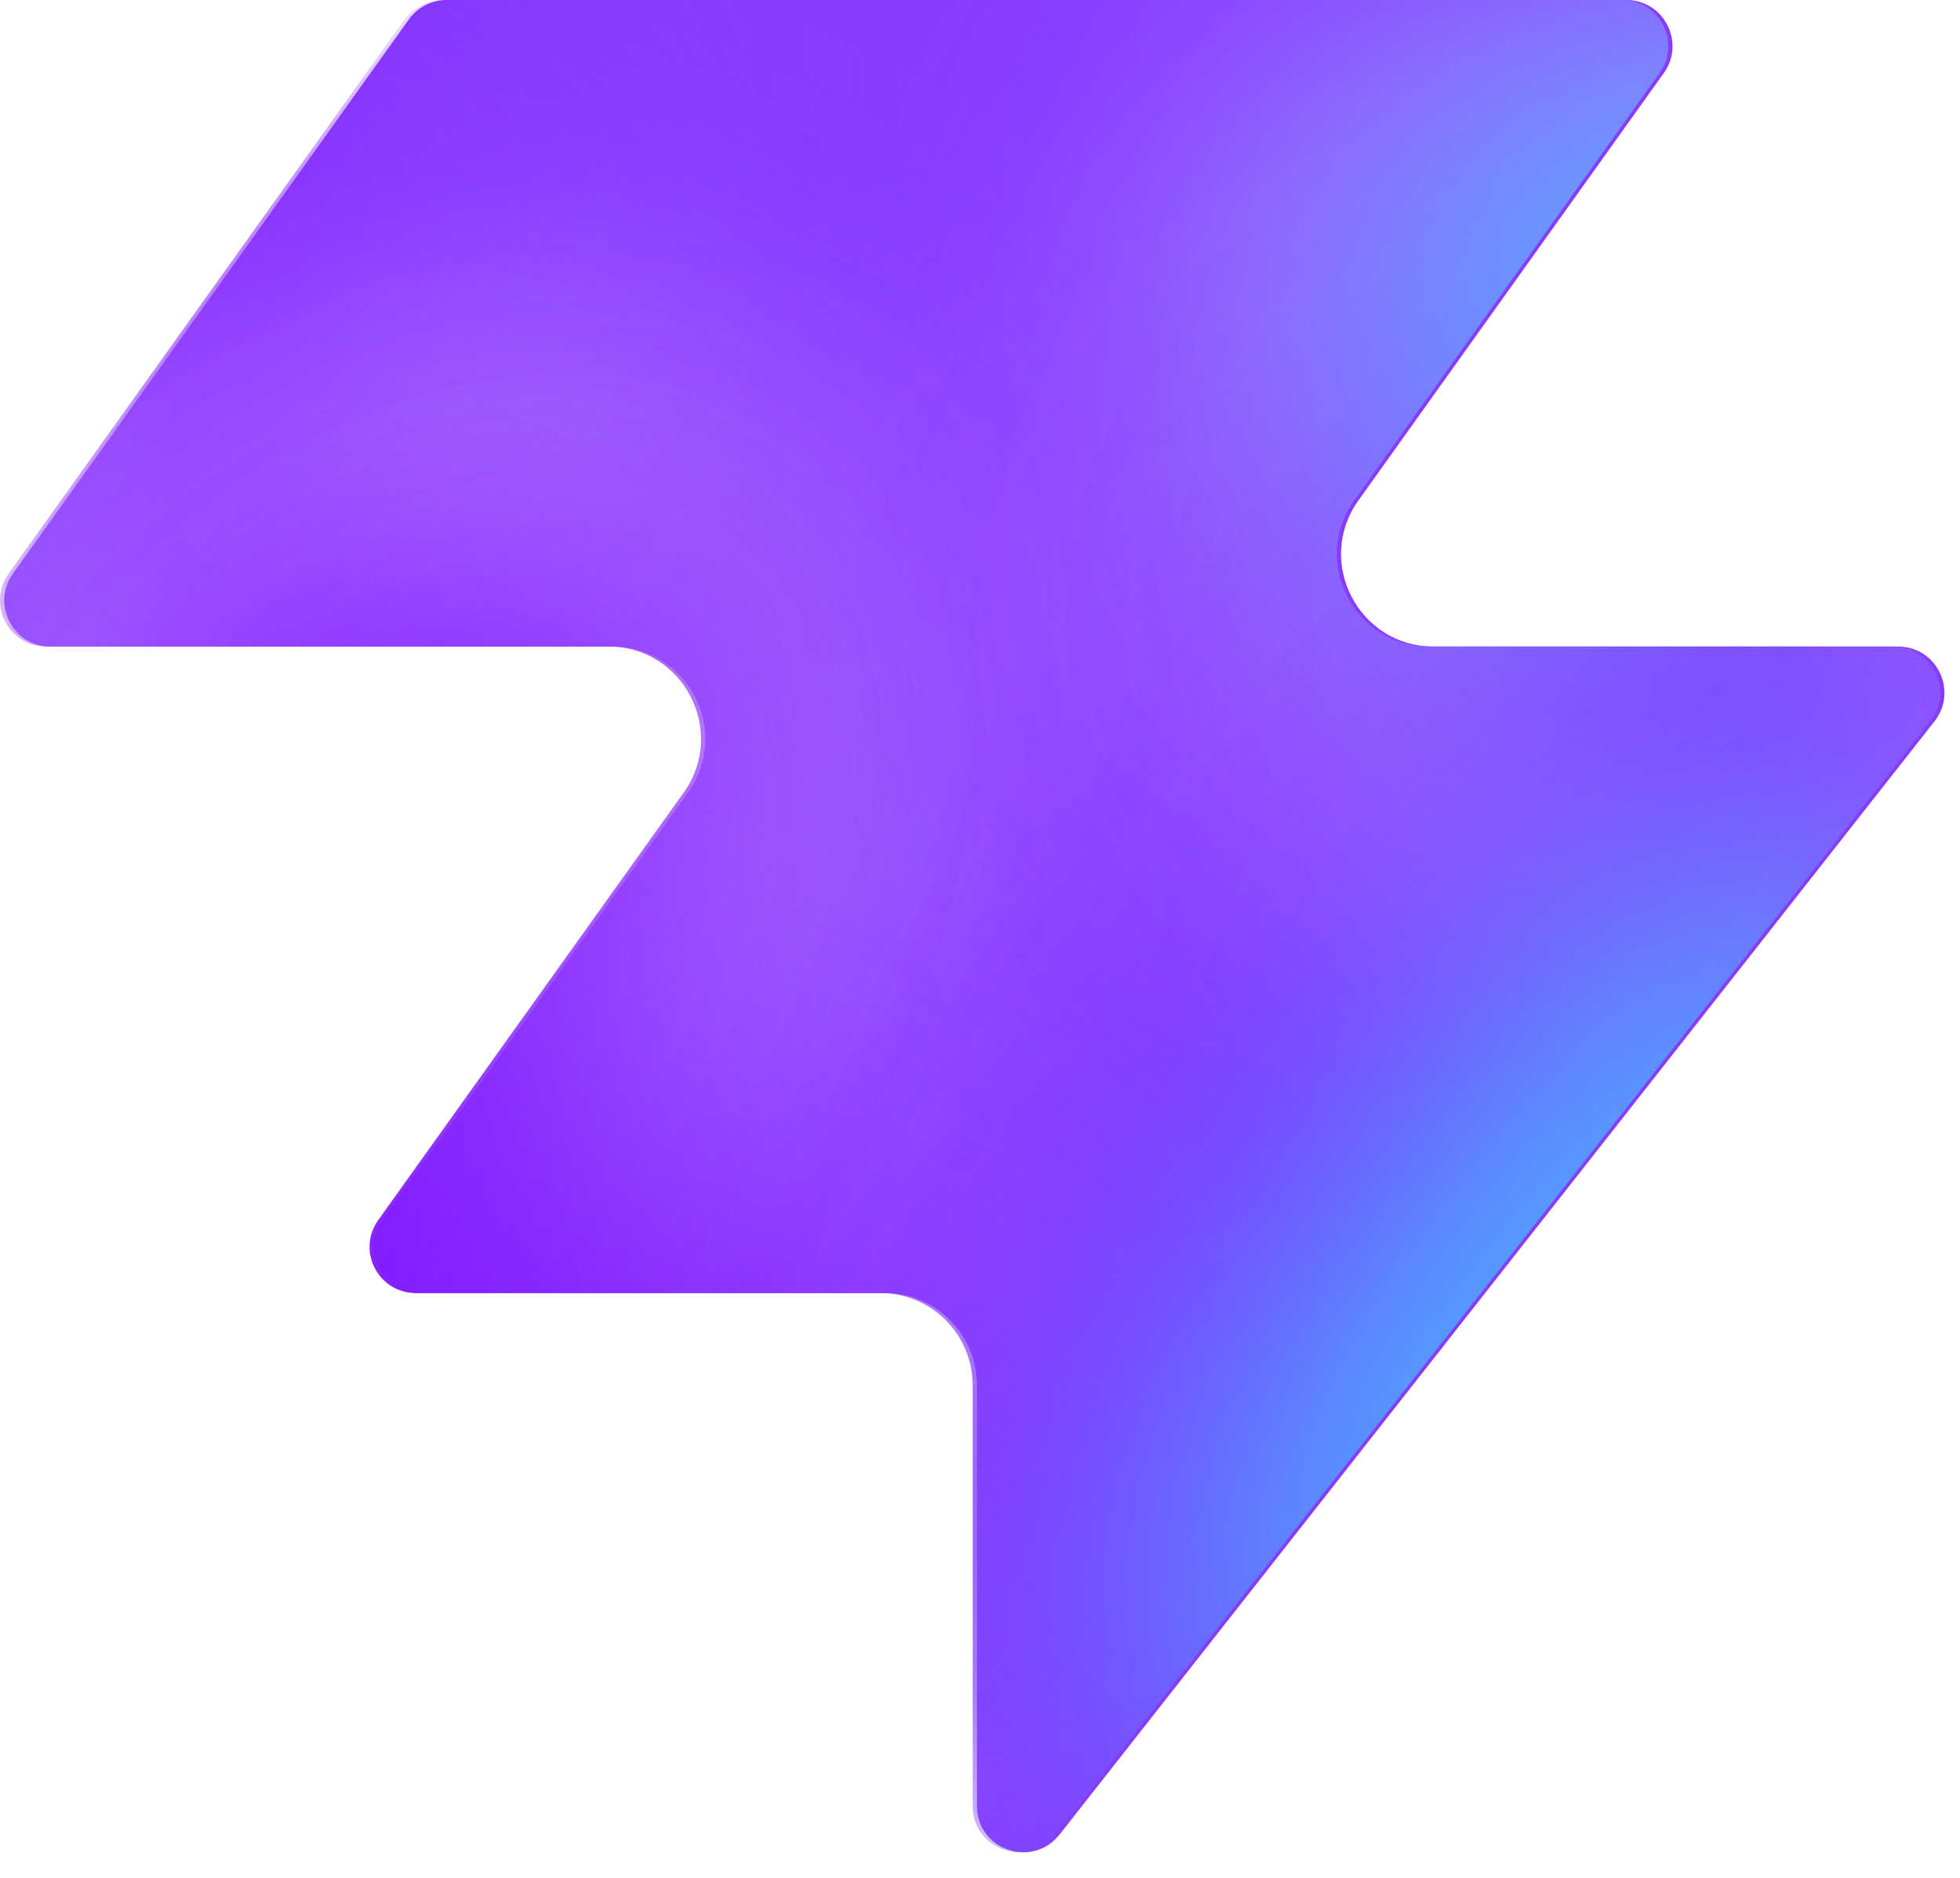
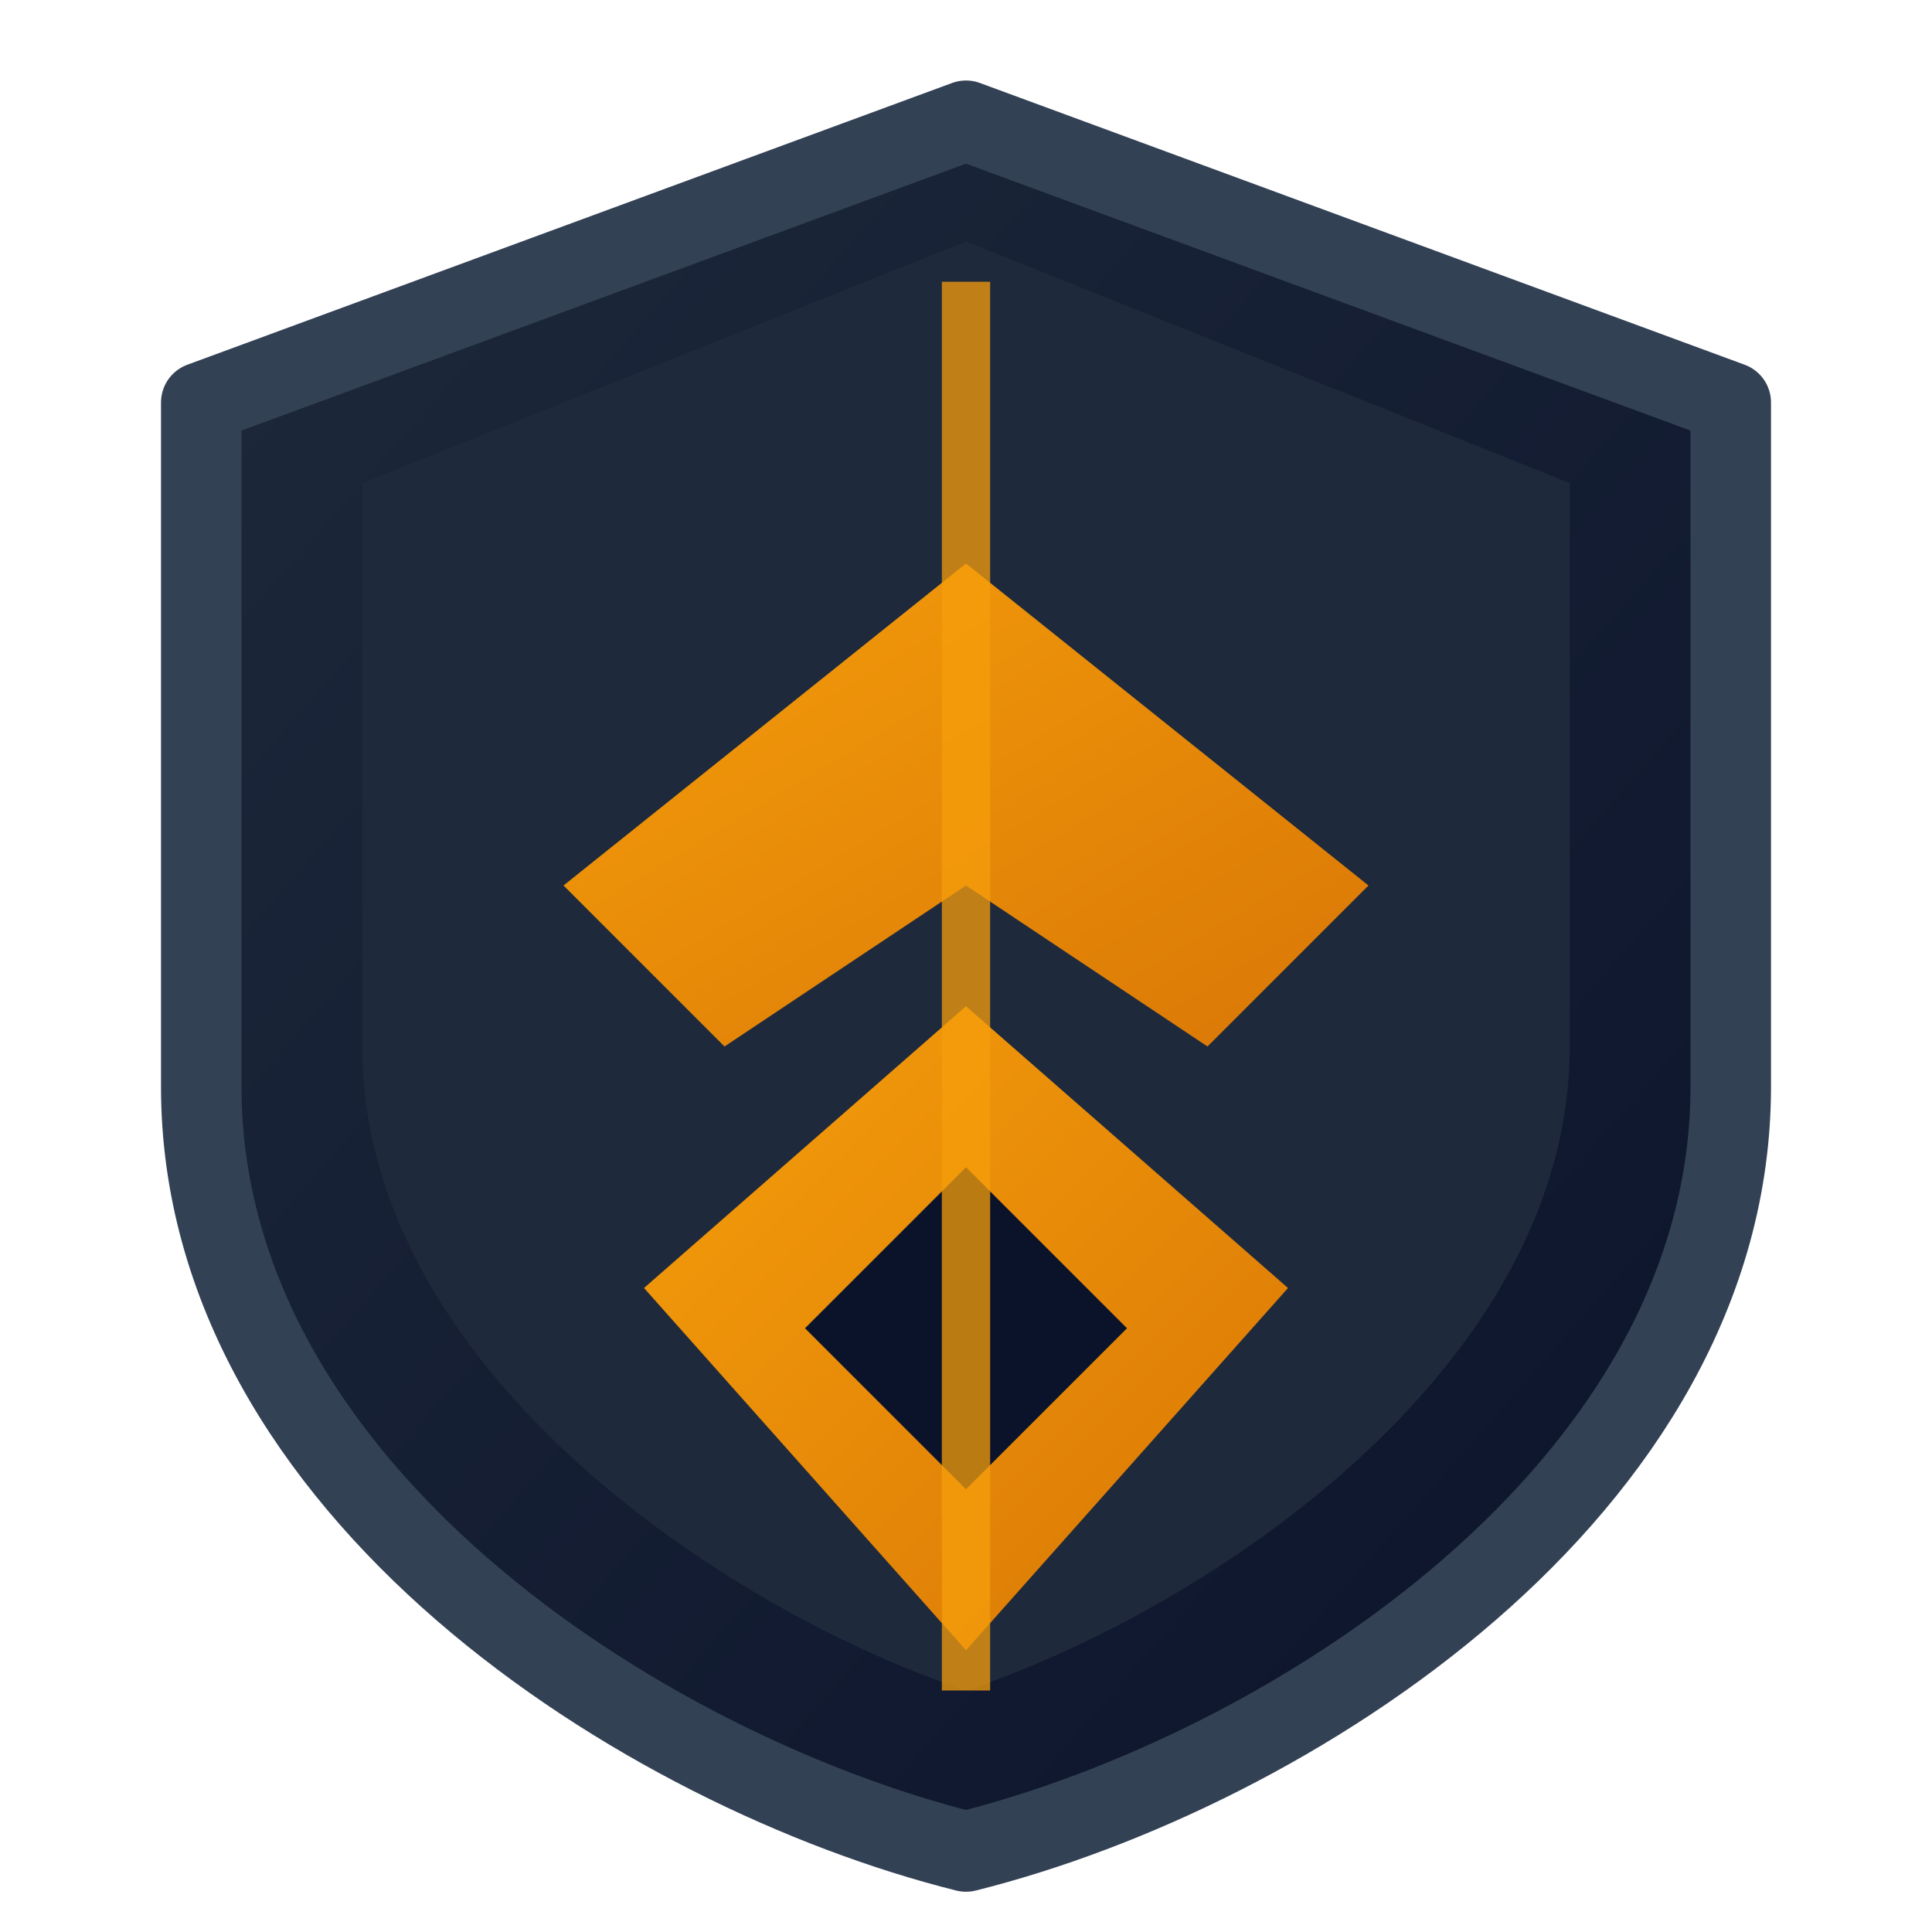
- <svg xmlns="http://www.w3.org/2000/svg" width="48" height="46" fill="none" viewBox="0 0 48 46">
-   <path fill="#863bff" d="M25.946 44.938c-.664.845-2.021.375-2.021-.698V33.937a2.26 2.26 0 0 0-2.262-2.262H10.287c-.92 0-1.456-1.04-.92-1.788l7.48-10.471c1.07-1.497 0-3.578-1.842-3.578H1.237c-.92 0-1.456-1.04-.92-1.788L10.013.474c.214-.297.556-.474.92-.474h28.894c.92 0 1.456 1.04.92 1.788l-7.48 10.471c-1.07 1.498 0 3.579 1.842 3.579h11.377c.943 0 1.473 1.088.89 1.83L25.947 44.94z" style="fill:#863bff;fill:color(display-p3 .525 .23 1);fill-opacity:1" />
-   <mask id="a" width="48" height="46" x="0" y="0" maskUnits="userSpaceOnUse" style="mask-type:alpha">
-     <path fill="#000" d="M25.842 44.938c-.664.844-2.021.375-2.021-.698V33.937a2.26 2.26 0 0 0-2.262-2.262H10.183c-.92 0-1.456-1.04-.92-1.788l7.48-10.471c1.07-1.498 0-3.579-1.842-3.579H1.133c-.92 0-1.456-1.04-.92-1.787L9.91.473c.214-.297.556-.474.92-.474h28.894c.92 0 1.456 1.04.92 1.788l-7.48 10.471c-1.07 1.498 0 3.578 1.842 3.578h11.377c.943 0 1.473 1.088.89 1.832L25.843 44.94z" style="fill:#000;fill-opacity:1" />
-   </mask>
-   <g mask="url(#a)">
-     <g filter="url(#b)">
-       <ellipse cx="5.508" cy="14.704" fill="#ede6ff" rx="5.508" ry="14.704" style="fill:#ede6ff;fill:color(display-p3 .927 .903 1);fill-opacity:1" transform="matrix(.00324 1 1 -.00324 -4.47 31.516)" />
-     </g>
-     <g filter="url(#c)">
-       <ellipse cx="10.399" cy="29.851" fill="#ede6ff" rx="10.399" ry="29.851" style="fill:#ede6ff;fill:color(display-p3 .927 .903 1);fill-opacity:1" transform="matrix(.00324 1 1 -.00324 -39.328 7.883)" />
-     </g>
-     <g filter="url(#d)">
-       <ellipse cx="5.508" cy="30.487" fill="#7e14ff" rx="5.508" ry="30.487" style="fill:#7e14ff;fill:color(display-p3 .492 .077 1);fill-opacity:1" transform="rotate(89.814 -25.913 -14.639)scale(1 -1)" />
-     </g>
-     <g filter="url(#e)">
-       <ellipse cx="5.508" cy="30.599" fill="#7e14ff" rx="5.508" ry="30.599" style="fill:#7e14ff;fill:color(display-p3 .492 .077 1);fill-opacity:1" transform="rotate(89.814 -32.644 -3.334)scale(1 -1)" />
-     </g>
-     <g filter="url(#f)">
-       <ellipse cx="5.508" cy="30.599" fill="#7e14ff" rx="5.508" ry="30.599" style="fill:#7e14ff;fill:color(display-p3 .492 .077 1);fill-opacity:1" transform="matrix(.00324 1 1 -.00324 -34.34 30.47)" />
-     </g>
-     <g filter="url(#g)">
-       <ellipse cx="14.072" cy="22.078" fill="#ede6ff" rx="14.072" ry="22.078" style="fill:#ede6ff;fill:color(display-p3 .927 .903 1);fill-opacity:1" transform="rotate(93.35 24.506 48.493)scale(-1 1)" />
-     </g>
-     <g filter="url(#h)">
-       <ellipse cx="3.47" cy="21.501" fill="#7e14ff" rx="3.47" ry="21.501" style="fill:#7e14ff;fill:color(display-p3 .492 .077 1);fill-opacity:1" transform="rotate(89.009 28.708 47.59)scale(-1 1)" />
-     </g>
-     <g filter="url(#i)">
-       <ellipse cx="3.47" cy="21.501" fill="#7e14ff" rx="3.47" ry="21.501" style="fill:#7e14ff;fill:color(display-p3 .492 .077 1);fill-opacity:1" transform="rotate(89.009 28.708 47.59)scale(-1 1)" />
-     </g>
-     <g filter="url(#j)">
-       <ellipse cx=".387" cy="8.972" fill="#7e14ff" rx="4.407" ry="29.108" style="fill:#7e14ff;fill:color(display-p3 .492 .077 1);fill-opacity:1" transform="rotate(39.51 .387 8.972)" />
-     </g>
-     <g filter="url(#k)">
-       <ellipse cx="47.523" cy="-6.092" fill="#7e14ff" rx="4.407" ry="29.108" style="fill:#7e14ff;fill:color(display-p3 .492 .077 1);fill-opacity:1" transform="rotate(37.892 47.523 -6.092)" />
-     </g>
-     <g filter="url(#l)">
-       <ellipse cx="41.412" cy="6.333" fill="#47bfff" rx="5.971" ry="9.665" style="fill:#47bfff;fill:color(display-p3 .28 .748 1);fill-opacity:1" transform="rotate(37.892 41.412 6.333)" />
-     </g>
-     <g filter="url(#m)">
-       <ellipse cx="-1.879" cy="38.332" fill="#7e14ff" rx="4.407" ry="29.108" style="fill:#7e14ff;fill:color(display-p3 .492 .077 1);fill-opacity:1" transform="rotate(37.892 -1.88 38.332)" />
-     </g>
-     <g filter="url(#n)">
-       <ellipse cx="-1.879" cy="38.332" fill="#7e14ff" rx="4.407" ry="29.108" style="fill:#7e14ff;fill:color(display-p3 .492 .077 1);fill-opacity:1" transform="rotate(37.892 -1.88 38.332)" />
-     </g>
-     <g filter="url(#o)">
-       <ellipse cx="35.651" cy="29.907" fill="#7e14ff" rx="4.407" ry="29.108" style="fill:#7e14ff;fill:color(display-p3 .492 .077 1);fill-opacity:1" transform="rotate(37.892 35.651 29.907)" />
-     </g>
-     <g filter="url(#p)">
-       <ellipse cx="38.418" cy="32.4" fill="#47bfff" rx="5.971" ry="15.297" style="fill:#47bfff;fill:color(display-p3 .28 .748 1);fill-opacity:1" transform="rotate(37.892 38.418 32.4)" />
-     </g>
-   </g>
+ <svg xmlns="http://www.w3.org/2000/svg" viewBox="0 0 48 48" width="100%" height="100%">
  <defs>
-     <filter id="b" width="60.045" height="41.654" x="-19.77" y="16.149" color-interpolation-filters="sRGB" filterUnits="userSpaceOnUse">
-       <feFlood flood-opacity="0" result="BackgroundImageFix" />
-       <feBlend in="SourceGraphic" in2="BackgroundImageFix" result="shape" />
-       <feGaussianBlur result="effect1_foregroundBlur_2002_17158" stdDeviation="7.659" />
-     </filter>
-     <filter id="c" width="90.34" height="51.437" x="-54.613" y="-7.533" color-interpolation-filters="sRGB" filterUnits="userSpaceOnUse">
-       <feFlood flood-opacity="0" result="BackgroundImageFix" />
-       <feBlend in="SourceGraphic" in2="BackgroundImageFix" result="shape" />
-       <feGaussianBlur result="effect1_foregroundBlur_2002_17158" stdDeviation="7.659" />
-     </filter>
-     <filter id="d" width="79.355" height="29.4" x="-49.64" y="2.03" color-interpolation-filters="sRGB" filterUnits="userSpaceOnUse">
-       <feFlood flood-opacity="0" result="BackgroundImageFix" />
-       <feBlend in="SourceGraphic" in2="BackgroundImageFix" result="shape" />
-       <feGaussianBlur result="effect1_foregroundBlur_2002_17158" stdDeviation="4.596" />
-     </filter>
-     <filter id="e" width="79.579" height="29.4" x="-45.045" y="20.029" color-interpolation-filters="sRGB" filterUnits="userSpaceOnUse">
-       <feFlood flood-opacity="0" result="BackgroundImageFix" />
-       <feBlend in="SourceGraphic" in2="BackgroundImageFix" result="shape" />
-       <feGaussianBlur result="effect1_foregroundBlur_2002_17158" stdDeviation="4.596" />
-     </filter>
-     <filter id="f" width="79.579" height="29.4" x="-43.513" y="21.178" color-interpolation-filters="sRGB" filterUnits="userSpaceOnUse">
-       <feFlood flood-opacity="0" result="BackgroundImageFix" />
-       <feBlend in="SourceGraphic" in2="BackgroundImageFix" result="shape" />
-       <feGaussianBlur result="effect1_foregroundBlur_2002_17158" stdDeviation="4.596" />
-     </filter>
-     <filter id="g" width="74.749" height="58.852" x="15.756" y="-17.901" color-interpolation-filters="sRGB" filterUnits="userSpaceOnUse">
-       <feFlood flood-opacity="0" result="BackgroundImageFix" />
-       <feBlend in="SourceGraphic" in2="BackgroundImageFix" result="shape" />
-       <feGaussianBlur result="effect1_foregroundBlur_2002_17158" stdDeviation="7.659" />
-     </filter>
-     <filter id="h" width="61.377" height="25.362" x="23.548" y="2.284" color-interpolation-filters="sRGB" filterUnits="userSpaceOnUse">
-       <feFlood flood-opacity="0" result="BackgroundImageFix" />
-       <feBlend in="SourceGraphic" in2="BackgroundImageFix" result="shape" />
-       <feGaussianBlur result="effect1_foregroundBlur_2002_17158" stdDeviation="4.596" />
-     </filter>
-     <filter id="i" width="61.377" height="25.362" x="23.548" y="2.284" color-interpolation-filters="sRGB" filterUnits="userSpaceOnUse">
-       <feFlood flood-opacity="0" result="BackgroundImageFix" />
-       <feBlend in="SourceGraphic" in2="BackgroundImageFix" result="shape" />
-       <feGaussianBlur result="effect1_foregroundBlur_2002_17158" stdDeviation="4.596" />
-     </filter>
-     <filter id="j" width="56.045" height="63.649" x="-27.636" y="-22.853" color-interpolation-filters="sRGB" filterUnits="userSpaceOnUse">
-       <feFlood flood-opacity="0" result="BackgroundImageFix" />
-       <feBlend in="SourceGraphic" in2="BackgroundImageFix" result="shape" />
-       <feGaussianBlur result="effect1_foregroundBlur_2002_17158" stdDeviation="4.596" />
-     </filter>
-     <filter id="k" width="54.814" height="64.646" x="20.116" y="-38.415" color-interpolation-filters="sRGB" filterUnits="userSpaceOnUse">
-       <feFlood flood-opacity="0" result="BackgroundImageFix" />
-       <feBlend in="SourceGraphic" in2="BackgroundImageFix" result="shape" />
-       <feGaussianBlur result="effect1_foregroundBlur_2002_17158" stdDeviation="4.596" />
-     </filter>
-     <filter id="l" width="33.541" height="35.313" x="24.641" y="-11.323" color-interpolation-filters="sRGB" filterUnits="userSpaceOnUse">
-       <feFlood flood-opacity="0" result="BackgroundImageFix" />
-       <feBlend in="SourceGraphic" in2="BackgroundImageFix" result="shape" />
-       <feGaussianBlur result="effect1_foregroundBlur_2002_17158" stdDeviation="4.596" />
-     </filter>
-     <filter id="m" width="54.814" height="64.646" x="-29.286" y="6.009" color-interpolation-filters="sRGB" filterUnits="userSpaceOnUse">
-       <feFlood flood-opacity="0" result="BackgroundImageFix" />
-       <feBlend in="SourceGraphic" in2="BackgroundImageFix" result="shape" />
-       <feGaussianBlur result="effect1_foregroundBlur_2002_17158" stdDeviation="4.596" />
-     </filter>
-     <filter id="n" width="54.814" height="64.646" x="-29.286" y="6.009" color-interpolation-filters="sRGB" filterUnits="userSpaceOnUse">
-       <feFlood flood-opacity="0" result="BackgroundImageFix" />
-       <feBlend in="SourceGraphic" in2="BackgroundImageFix" result="shape" />
-       <feGaussianBlur result="effect1_foregroundBlur_2002_17158" stdDeviation="4.596" />
-     </filter>
-     <filter id="o" width="54.814" height="64.646" x="8.244" y="-2.416" color-interpolation-filters="sRGB" filterUnits="userSpaceOnUse">
-       <feFlood flood-opacity="0" result="BackgroundImageFix" />
-       <feBlend in="SourceGraphic" in2="BackgroundImageFix" result="shape" />
-       <feGaussianBlur result="effect1_foregroundBlur_2002_17158" stdDeviation="4.596" />
-     </filter>
-     <filter id="p" width="39.409" height="43.623" x="18.713" y="10.588" color-interpolation-filters="sRGB" filterUnits="userSpaceOnUse">
-       <feFlood flood-opacity="0" result="BackgroundImageFix" />
-       <feBlend in="SourceGraphic" in2="BackgroundImageFix" result="shape" />
-       <feGaussianBlur result="effect1_foregroundBlur_2002_17158" stdDeviation="4.596" />
-     </filter>
+     <linearGradient id="iconGold" x1="0%" y1="0%" x2="100%" y2="100%">
+       <stop offset="0%" stop-color="#F59E0B" />
+       <stop offset="100%" stop-color="#D97706" />
+     </linearGradient>
+     <linearGradient id="iconNavy" x1="0%" y1="0%" x2="100%" y2="100%">
+       <stop offset="0%" stop-color="#1E293B" />
+       <stop offset="100%" stop-color="#0B132B" />
+     </linearGradient>
  </defs>
+   <path d="M 24 3 L 43 10 L 43 27 C 43 37 32 44 24 46 C 16 44 5 37 5 27 L 5 10 Z" fill="url(#iconNavy)" stroke="#334155" stroke-width="2" stroke-linejoin="round" />
+   <path d="M 24 6 L 39 12 L 39 26 C 39 34 30 40 24 42 C 18 40 9 34 9 26 L 9 12 Z" fill="#1E293B" />
+   <path d="M 24 14 L 34 22 L 30 26 L 24 22 L 18 26 L 14 22 Z" fill="url(#iconGold)" />
+   <path d="M 24 25 L 32 32 L 24 41 L 16 32 Z" fill="url(#iconGold)" />
+   <path d="M 24 29 L 28 33 L 24 37 L 20 33 Z" fill="#0B132B" />
+   <line x1="24" y1="7" x2="24" y2="42" stroke="#F59E0B" stroke-width="1.2" opacity="0.75" />
</svg>
